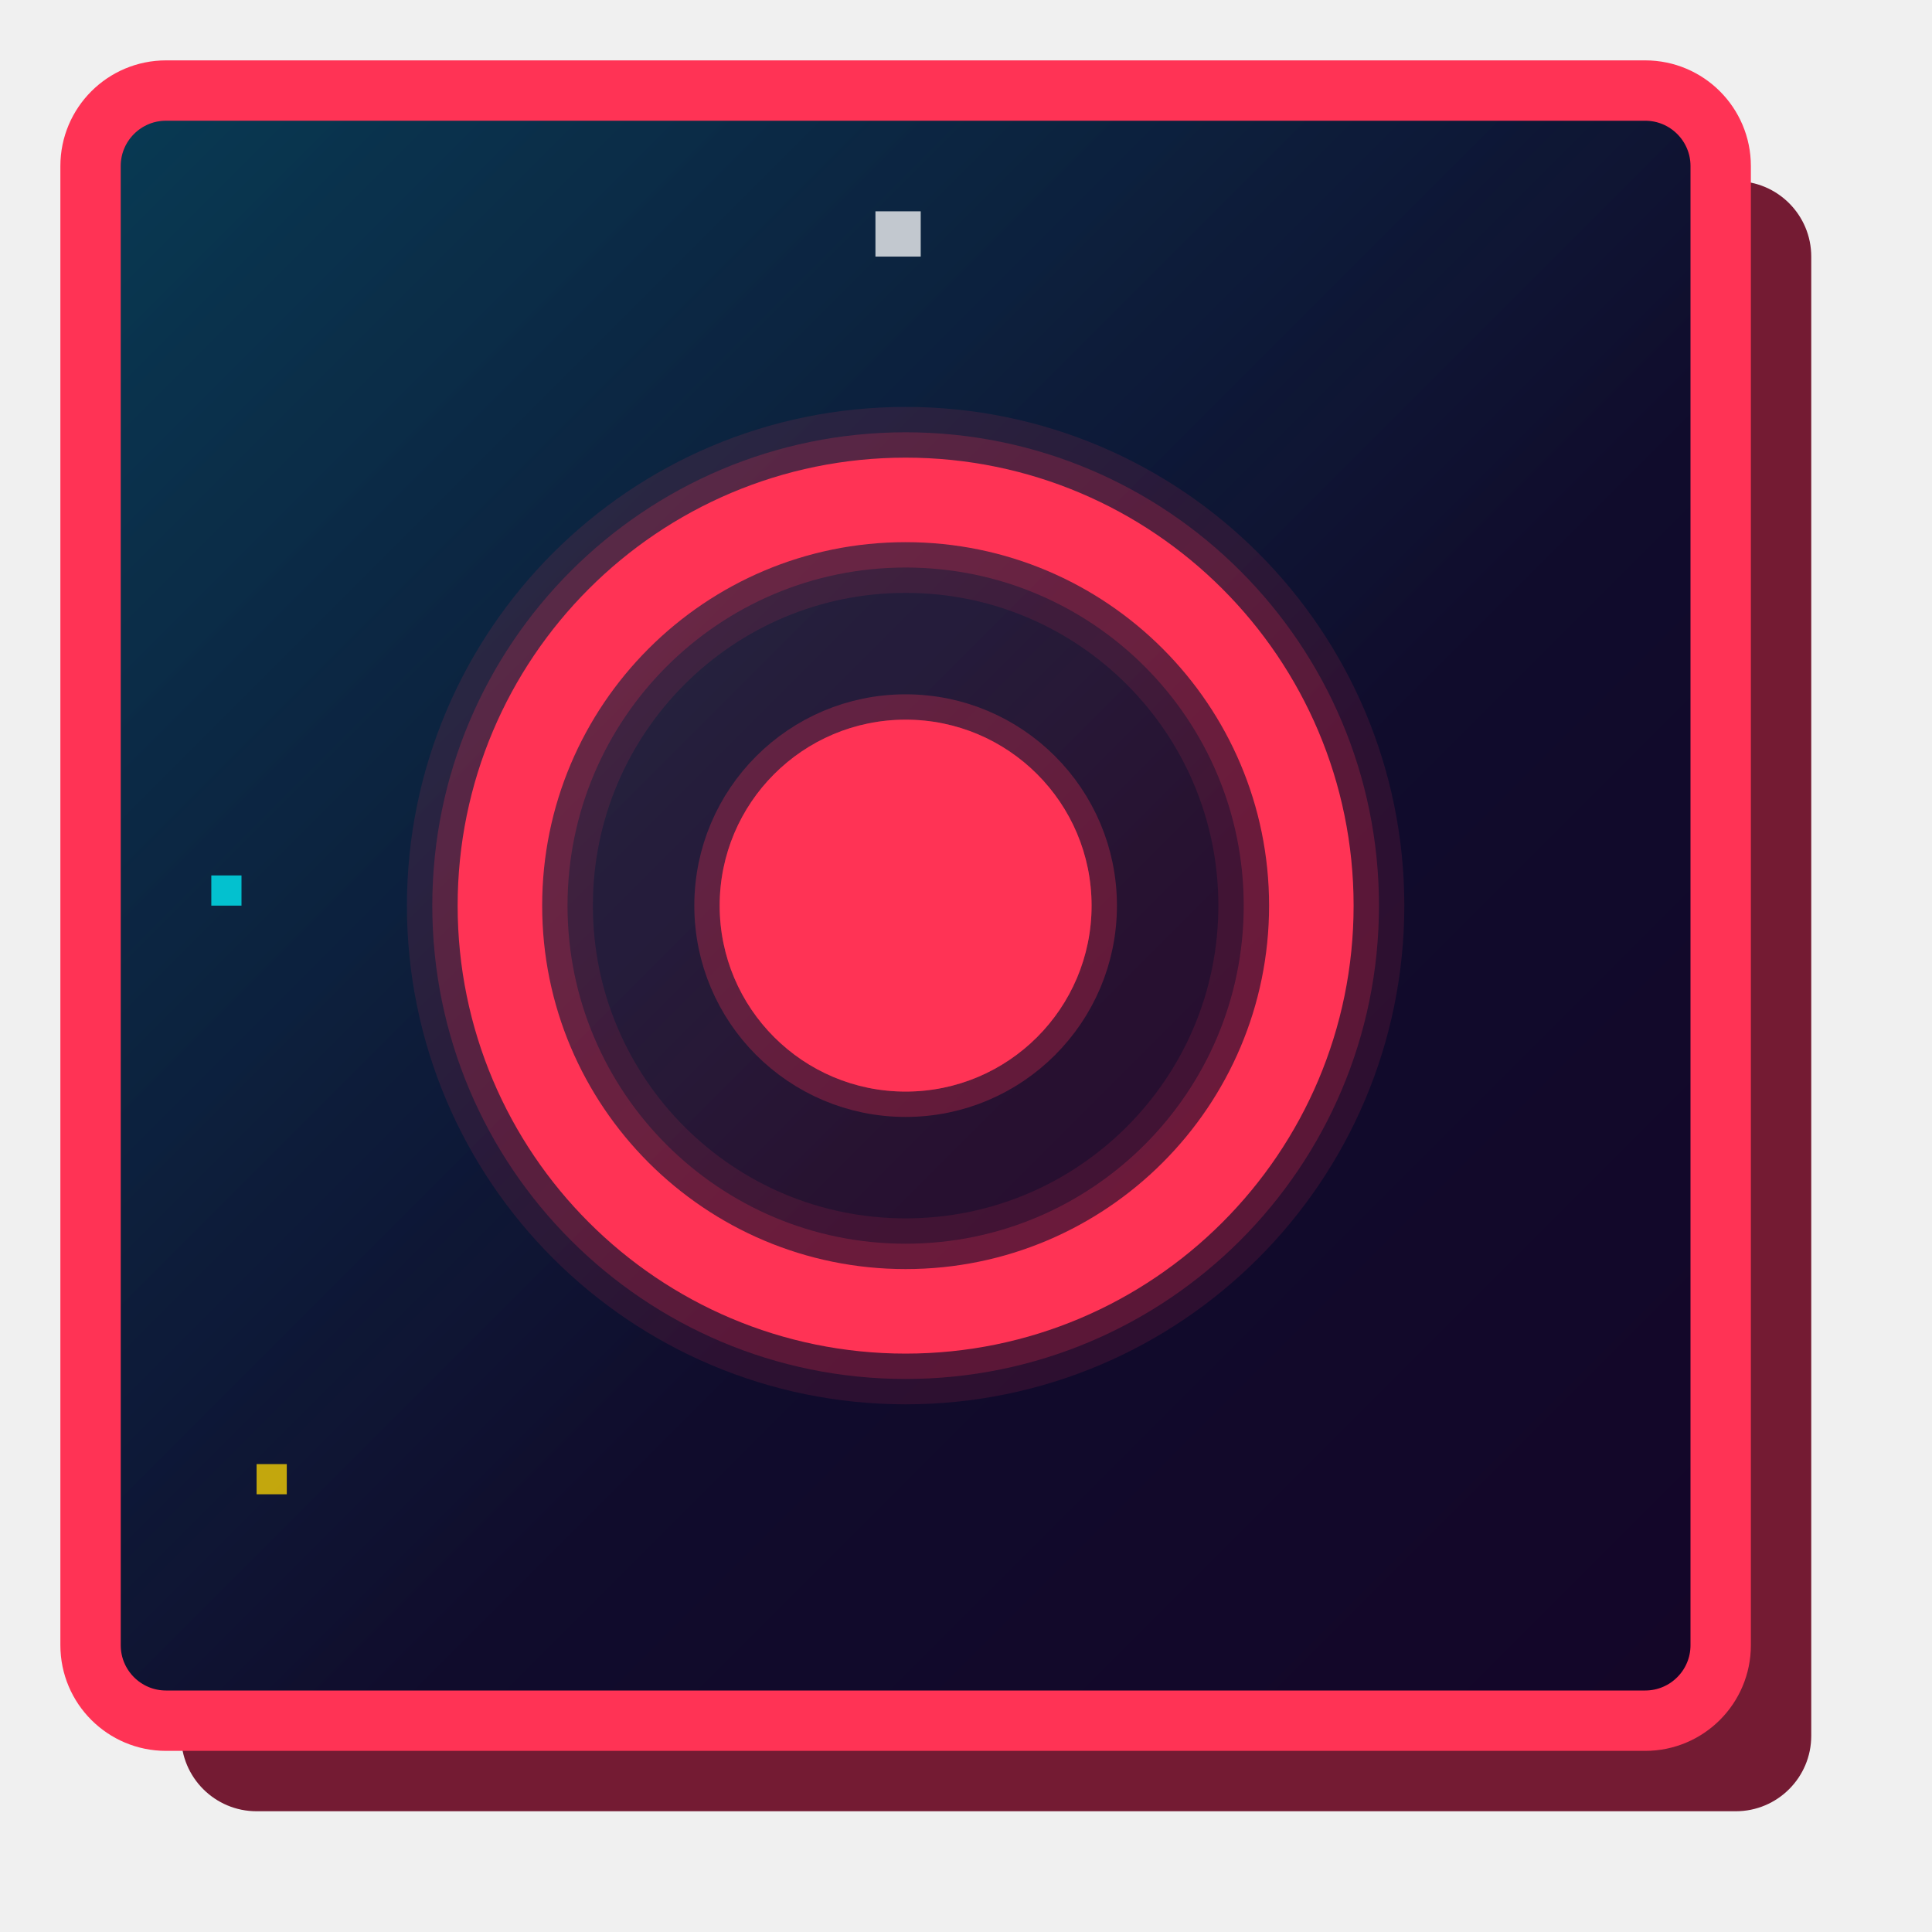
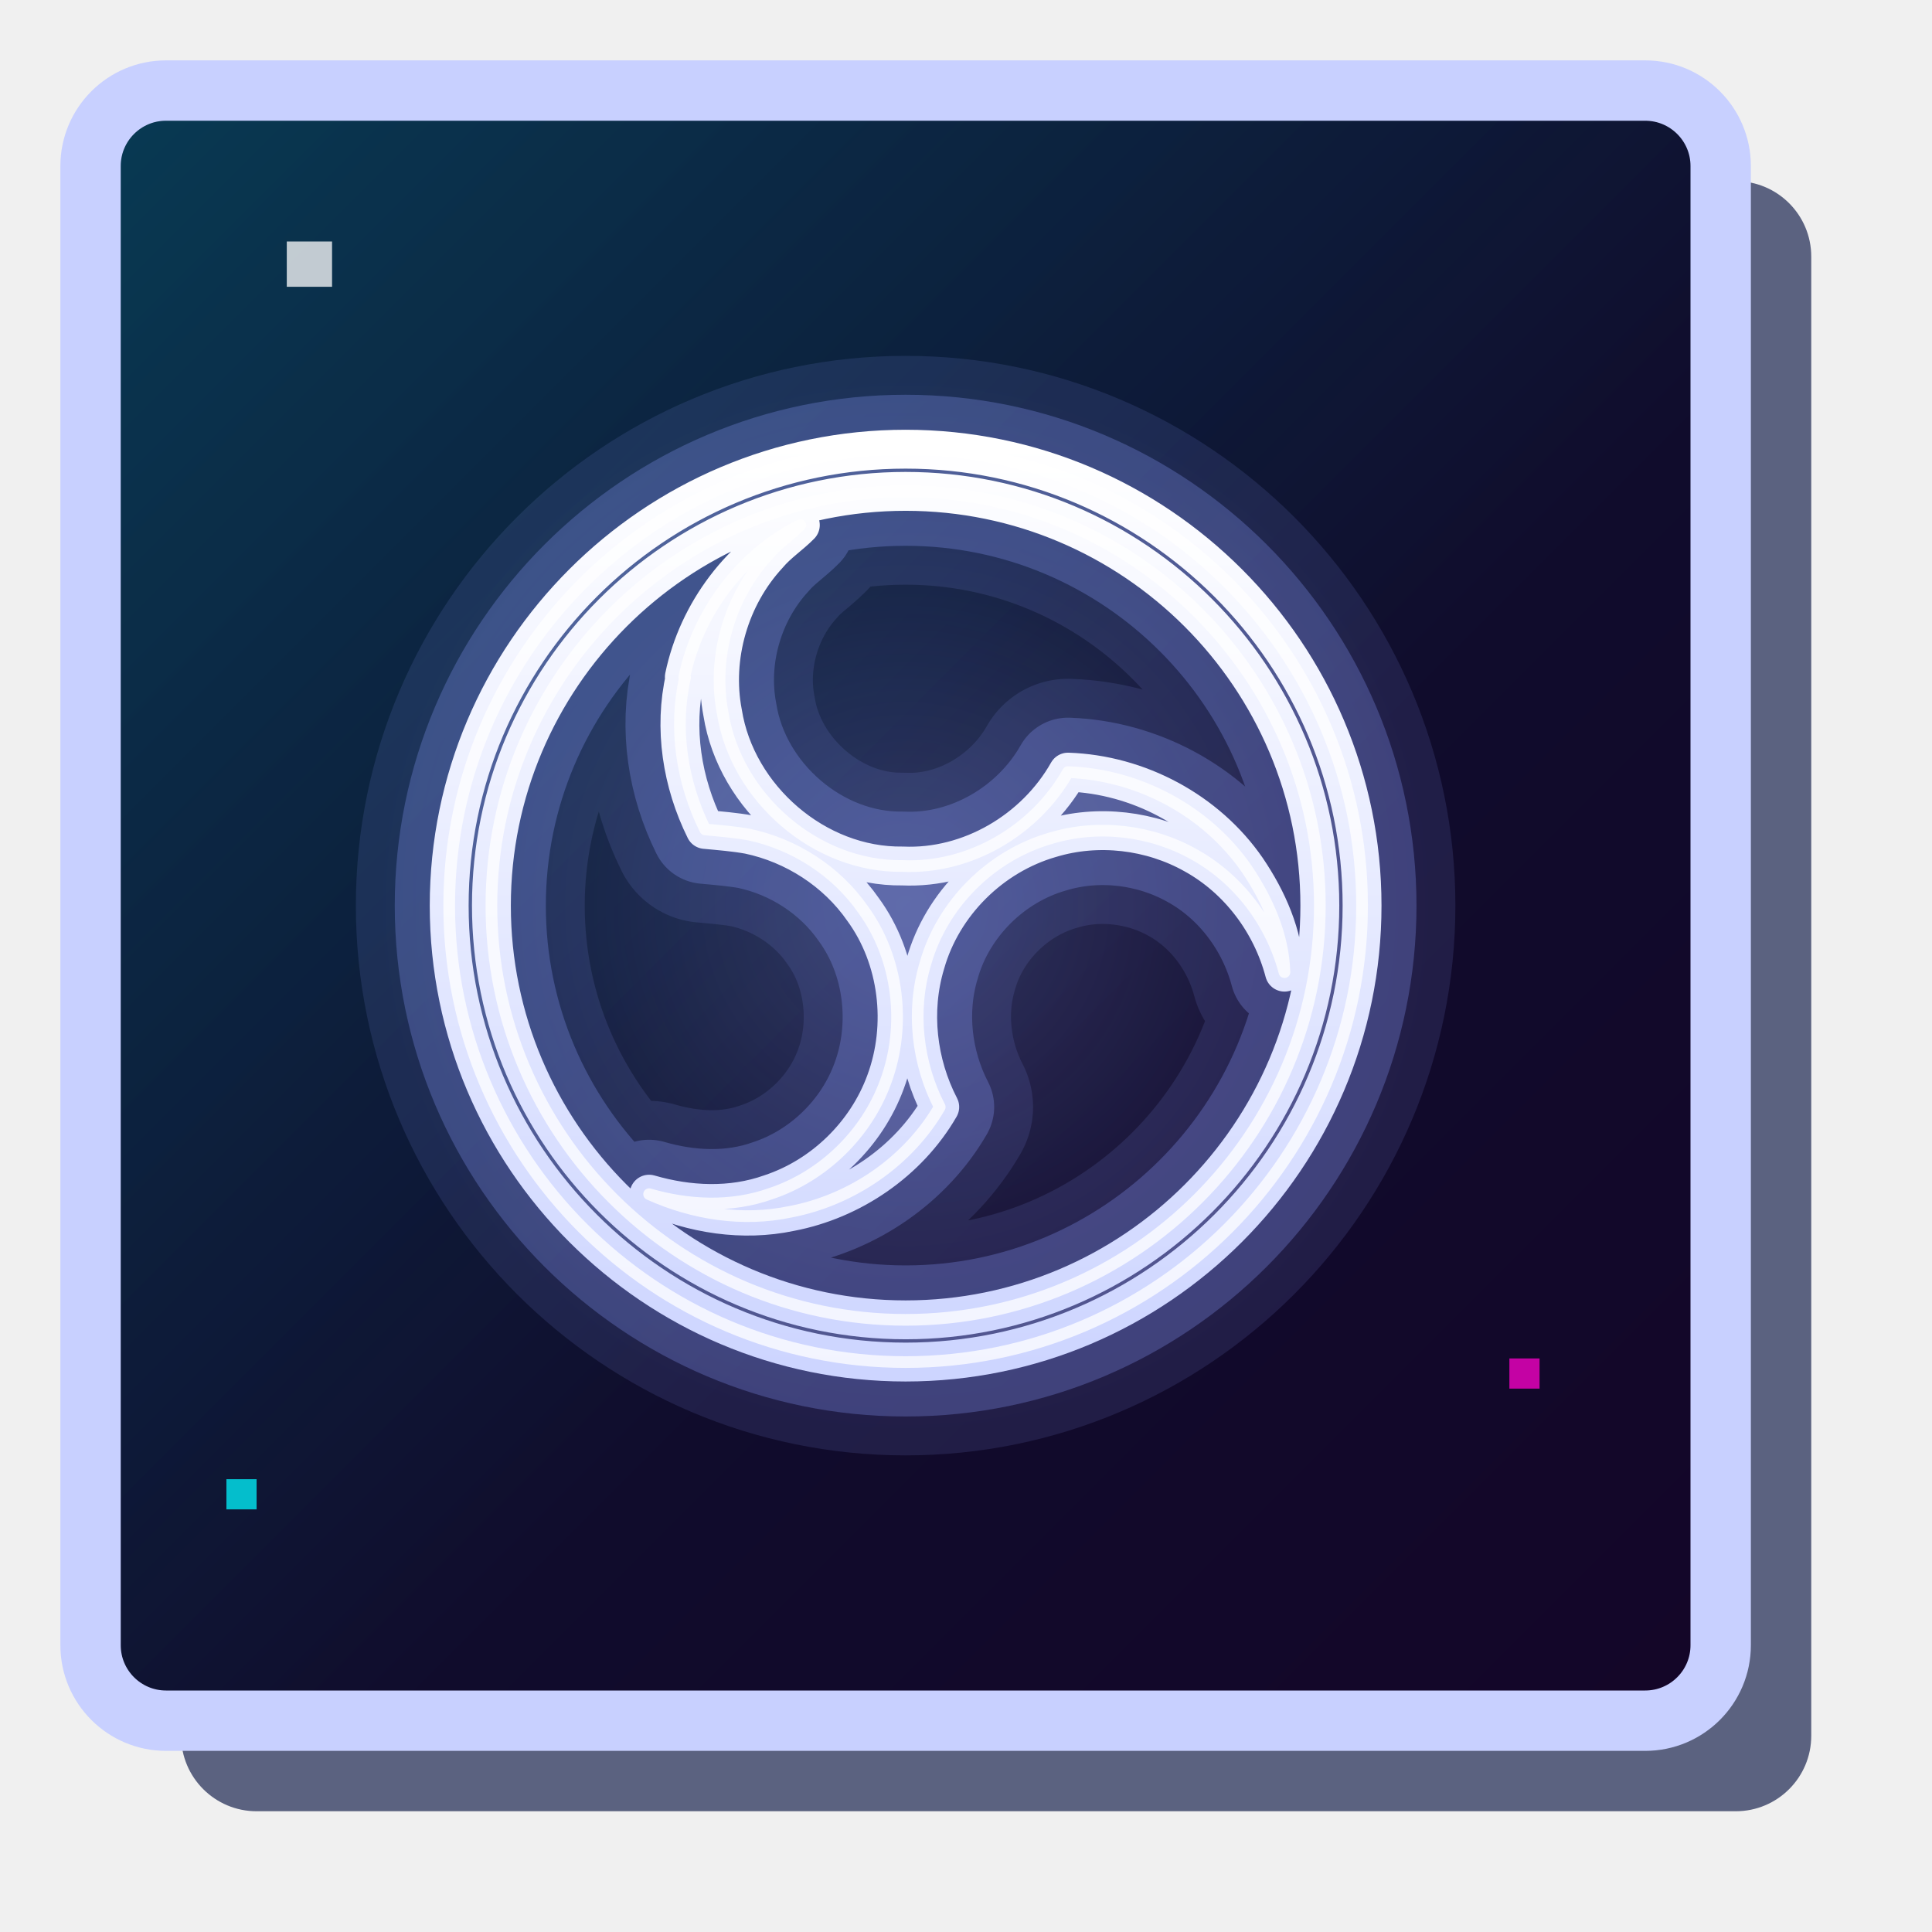
<svg xmlns="http://www.w3.org/2000/svg" width="128" height="128" viewBox="0 0 128 128">
  <defs>
    <linearGradient id="bg" x1="0" y1="0" x2="1" y2="1">
      <stop offset="0" stop-color="#0a1632" />
      <stop offset="1" stop-color="#140528" />
    </linearGradient>
    <linearGradient id="bg2" x1="0" y1="0" x2="1" y2="1">
      <stop offset="0" stop-color="#0d2b5e" />
      <stop offset="1" stop-color="#1e0a40" />
    </linearGradient>
    <linearGradient id="sh" x1="0" y1="0" x2="1" y2="1">
      <stop offset="0" stop-color="#00f5ff" stop-opacity=".16" />
      <stop offset=".6" stop-color="#00f5ff" stop-opacity="0" />
    </linearGradient>
+     <linearGradient id="gs" x1="0" y1="0" x2="0" y2="1">
+       <stop offset="0" stop-color="#ffffff" />
+       <stop offset="1" stop-color="#cdd5ff" />
+     </linearGradient>
+     <radialGradient id="amb">
+       <stop offset="0" stop-color="#9aa8ff" stop-opacity="0.24" />
+       <stop offset=".6" stop-color="#9aa8ff" stop-opacity="0.084" />
+       <stop offset="1" stop-color="#9aa8ff" stop-opacity="0" />
+     </radialGradient>
  </defs>
-   <rect x="12" y="12" width="108" height="108" rx="5" fill="#741b33" />
-   <rect x="6" y="6" width="108" height="108" rx="5" fill="url(#bg)" stroke="#ff3355" stroke-width="4" />
+   <rect x="12" y="12" width="108" height="108" rx="5" fill="#5b6280" />
+   <rect x="6" y="6" width="108" height="108" rx="5" fill="url(#bg)" stroke="#c8d0ff" stroke-width="4" />
  <rect x="8" y="8" width="104" height="104" rx="3" fill="url(#sh)" />
-   <rect x="58" y="14" width="3" height="3" fill="#ffffff" fill-opacity=".75" />
-   <rect x="14" y="58" width="2" height="2" fill="#00f5ff" fill-opacity=".75" />
-   <rect x="17" y="97" width="2" height="2" fill="#ffd700" fill-opacity=".75" />
+   <rect x="19" y="16" width="3" height="3" fill="#ffffff" fill-opacity=".75" />
+   <rect x="100" y="90" width="2" height="2" fill="#ff00cc" fill-opacity=".75" />
+   <rect x="15" y="98" width="2" height="2" fill="#00f5ff" fill-opacity=".75" />
  <g transform="translate(24.16 24.16) scale(1.12)">
-     <circle cx="32" cy="32" r="24" fill="none" stroke="#ff3355" stroke-opacity=".12" stroke-width="11" stroke-linejoin="miter" stroke-miterlimit="3" stroke-linecap="butt" />
-     <circle cx="32" cy="32" r="24" fill="none" stroke="#ff3355" stroke-opacity=".22" stroke-width="8" stroke-linejoin="miter" stroke-miterlimit="3" stroke-linecap="butt" />
-     <circle cx="32" cy="32" r="24" fill="#ff3355" fill-opacity="0.1" stroke="#ff3355" stroke-width="5" stroke-linejoin="miter" stroke-miterlimit="3" stroke-linecap="butt" />
-     <circle cx="32" cy="32" r="11" fill="#ff3355" fill-opacity="0.3" stroke="#ff3355" stroke-opacity=".28" stroke-width="3" stroke-linejoin="miter" stroke-miterlimit="3" />
-     <circle cx="32" cy="32" r="11" fill="#ff3355" fill-opacity="1" />
+     <circle cx="32" cy="32" r="31" fill="url(#amb)" />
+     <g transform="translate(5.000 5.000) scale(2.25)">
+       <path d="M12 24C5.383 24 0 18.617 0 12C0 5.383 5.383 0 12 0C18.617 0 24 5.383 24 12C24 18.617 18.617 24 12 24Z M12 1.109C5.995 1.109 1.11 5.995 1.11 12C1.11 18.005 5.995 22.89 12 22.89C18.005 22.89 22.89 18.005 22.89 12C22.89 5.995 18.005 1.109 12 1.109Z M6.182 5.99C6.534 4.292 7.685 2.761 9.232 1.994C8.963 2.267 8.637 2.477 8.388 2.774C7.368 3.874 6.908 5.466 7.189 6.93C7.544 9.165 9.644 10.99 11.921 10.958C13.686 11.037 15.406 10.021 16.269 8.49C18.117 8.553 19.914 9.507 20.969 11.038C21.509 11.837 21.931 12.774 21.96 13.749C21.618 12.454 20.758 11.303 19.585 10.654C18.45 10.015 17.056 9.852 15.813 10.229C14.253 10.677 12.964 11.952 12.52 13.522C12.143 14.772 12.304 16.15 12.897 17.294C12.072 18.723 10.582 19.743 8.965 20.05C7.721 20.311 6.414 20.109 5.256 19.586C6.292 19.888 7.417 19.941 8.447 19.575C9.828 19.118 10.969 18.008 11.471 16.64C12.027 15.15 11.816 13.379 10.88 12.1C10.18 11.093 9.077 10.383 7.878 10.131C7.498 10.063 7.114 10.033 6.73 9.997C6.119 8.766 5.896 7.337 6.202 6.001L6.182 5.99Z" fill="#c8d0ff" fill-opacity="0.14" />
+       <path d="M12 24C5.383 24 0 18.617 0 12C0 5.383 5.383 0 12 0C18.617 0 24 5.383 24 12C24 18.617 18.617 24 12 24Z M12 1.109C5.995 1.109 1.11 5.995 1.11 12C1.11 18.005 5.995 22.89 12 22.89C18.005 22.89 22.89 18.005 22.89 12C22.89 5.995 18.005 1.109 12 1.109Z M6.182 5.99C6.534 4.292 7.685 2.761 9.232 1.994C8.963 2.267 8.637 2.477 8.388 2.774C7.368 3.874 6.908 5.466 7.189 6.93C7.544 9.165 9.644 10.99 11.921 10.958C13.686 11.037 15.406 10.021 16.269 8.49C18.117 8.553 19.914 9.507 20.969 11.038C21.509 11.837 21.931 12.774 21.96 13.749C21.618 12.454 20.758 11.303 19.585 10.654C18.45 10.015 17.056 9.852 15.813 10.229C14.253 10.677 12.964 11.952 12.52 13.522C12.143 14.772 12.304 16.15 12.897 17.294C12.072 18.723 10.582 19.743 8.965 20.05C7.721 20.311 6.414 20.109 5.256 19.586C6.292 19.888 7.417 19.941 8.447 19.575C9.828 19.118 10.969 18.008 11.471 16.64C12.027 15.15 11.816 13.379 10.88 12.1C10.18 11.093 9.077 10.383 7.878 10.131C7.498 10.063 7.114 10.033 6.73 9.997C6.119 8.766 5.896 7.337 6.202 6.001L6.182 5.99Z" fill="none" stroke="#8e9eff" stroke-opacity=".13" stroke-width="4.907" stroke-linejoin="round" stroke-linecap="round" />
+       <path d="M12 24C5.383 24 0 18.617 0 12C0 5.383 5.383 0 12 0C18.617 0 24 5.383 24 12C24 18.617 18.617 24 12 24Z M12 1.109C5.995 1.109 1.11 5.995 1.11 12C1.11 18.005 5.995 22.89 12 22.89C18.005 22.89 22.89 18.005 22.89 12C22.89 5.995 18.005 1.109 12 1.109Z M6.182 5.99C6.534 4.292 7.685 2.761 9.232 1.994C8.963 2.267 8.637 2.477 8.388 2.774C7.368 3.874 6.908 5.466 7.189 6.93C7.544 9.165 9.644 10.99 11.921 10.958C13.686 11.037 15.406 10.021 16.269 8.49C18.117 8.553 19.914 9.507 20.969 11.038C21.509 11.837 21.931 12.774 21.96 13.749C21.618 12.454 20.758 11.303 19.585 10.654C18.45 10.015 17.056 9.852 15.813 10.229C14.253 10.677 12.964 11.952 12.52 13.522C12.143 14.772 12.304 16.15 12.897 17.294C12.072 18.723 10.582 19.743 8.965 20.05C7.721 20.311 6.414 20.109 5.256 19.586C6.292 19.888 7.417 19.941 8.447 19.575C9.828 19.118 10.969 18.008 11.471 16.64C12.027 15.15 11.816 13.379 10.88 12.1C10.18 11.093 9.077 10.383 7.878 10.131C7.498 10.063 7.114 10.033 6.73 9.997C6.119 8.766 5.896 7.337 6.202 6.001L6.182 5.99Z" fill="none" stroke="#8e9eff" stroke-opacity=".28" stroke-width="2.862" stroke-linejoin="round" stroke-linecap="round" />
+       <path d="M12 24C5.383 24 0 18.617 0 12C0 5.383 5.383 0 12 0C18.617 0 24 5.383 24 12C24 18.617 18.617 24 12 24Z M12 1.109C5.995 1.109 1.11 5.995 1.11 12C1.11 18.005 5.995 22.89 12 22.89C18.005 22.89 22.89 18.005 22.89 12C22.89 5.995 18.005 1.109 12 1.109Z M6.182 5.99C6.534 4.292 7.685 2.761 9.232 1.994C8.963 2.267 8.637 2.477 8.388 2.774C7.368 3.874 6.908 5.466 7.189 6.93C7.544 9.165 9.644 10.99 11.921 10.958C13.686 11.037 15.406 10.021 16.269 8.49C18.117 8.553 19.914 9.507 20.969 11.038C21.509 11.837 21.931 12.774 21.96 13.749C21.618 12.454 20.758 11.303 19.585 10.654C18.45 10.015 17.056 9.852 15.813 10.229C14.253 10.677 12.964 11.952 12.52 13.522C12.143 14.772 12.304 16.15 12.897 17.294C12.072 18.723 10.582 19.743 8.965 20.05C7.721 20.311 6.414 20.109 5.256 19.586C6.292 19.888 7.417 19.941 8.447 19.575C9.828 19.118 10.969 18.008 11.471 16.64C12.027 15.15 11.816 13.379 10.88 12.1C10.18 11.093 9.077 10.383 7.878 10.131C7.498 10.063 7.114 10.033 6.73 9.997C6.119 8.766 5.896 7.337 6.202 6.001L6.182 5.99Z" fill="none" stroke="url(#gs)" stroke-width="1.022" stroke-linejoin="round" stroke-linecap="round" />
+       <path d="M12 24C5.383 24 0 18.617 0 12C0 5.383 5.383 0 12 0C18.617 0 24 5.383 24 12C24 18.617 18.617 24 12 24Z M12 1.109C5.995 1.109 1.11 5.995 1.11 12C1.11 18.005 5.995 22.89 12 22.89C18.005 22.89 22.89 18.005 22.89 12C22.89 5.995 18.005 1.109 12 1.109Z M6.182 5.99C6.534 4.292 7.685 2.761 9.232 1.994C8.963 2.267 8.637 2.477 8.388 2.774C7.368 3.874 6.908 5.466 7.189 6.93C7.544 9.165 9.644 10.99 11.921 10.958C13.686 11.037 15.406 10.021 16.269 8.49C18.117 8.553 19.914 9.507 20.969 11.038C21.509 11.837 21.931 12.774 21.96 13.749C21.618 12.454 20.758 11.303 19.585 10.654C18.45 10.015 17.056 9.852 15.813 10.229C14.253 10.677 12.964 11.952 12.52 13.522C12.143 14.772 12.304 16.15 12.897 17.294C12.072 18.723 10.582 19.743 8.965 20.05C7.721 20.311 6.414 20.109 5.256 19.586C6.292 19.888 7.417 19.941 8.447 19.575C9.828 19.118 10.969 18.008 11.471 16.64C12.027 15.15 11.816 13.379 10.88 12.1C10.18 11.093 9.077 10.383 7.878 10.131C7.498 10.063 7.114 10.033 6.73 9.997C6.119 8.766 5.896 7.337 6.202 6.001L6.182 5.99Z" fill="none" stroke="#ffffff" stroke-opacity="0.75" stroke-width="0.307" stroke-linejoin="round" stroke-linecap="round" />
+     </g>
  </g>
</svg>
